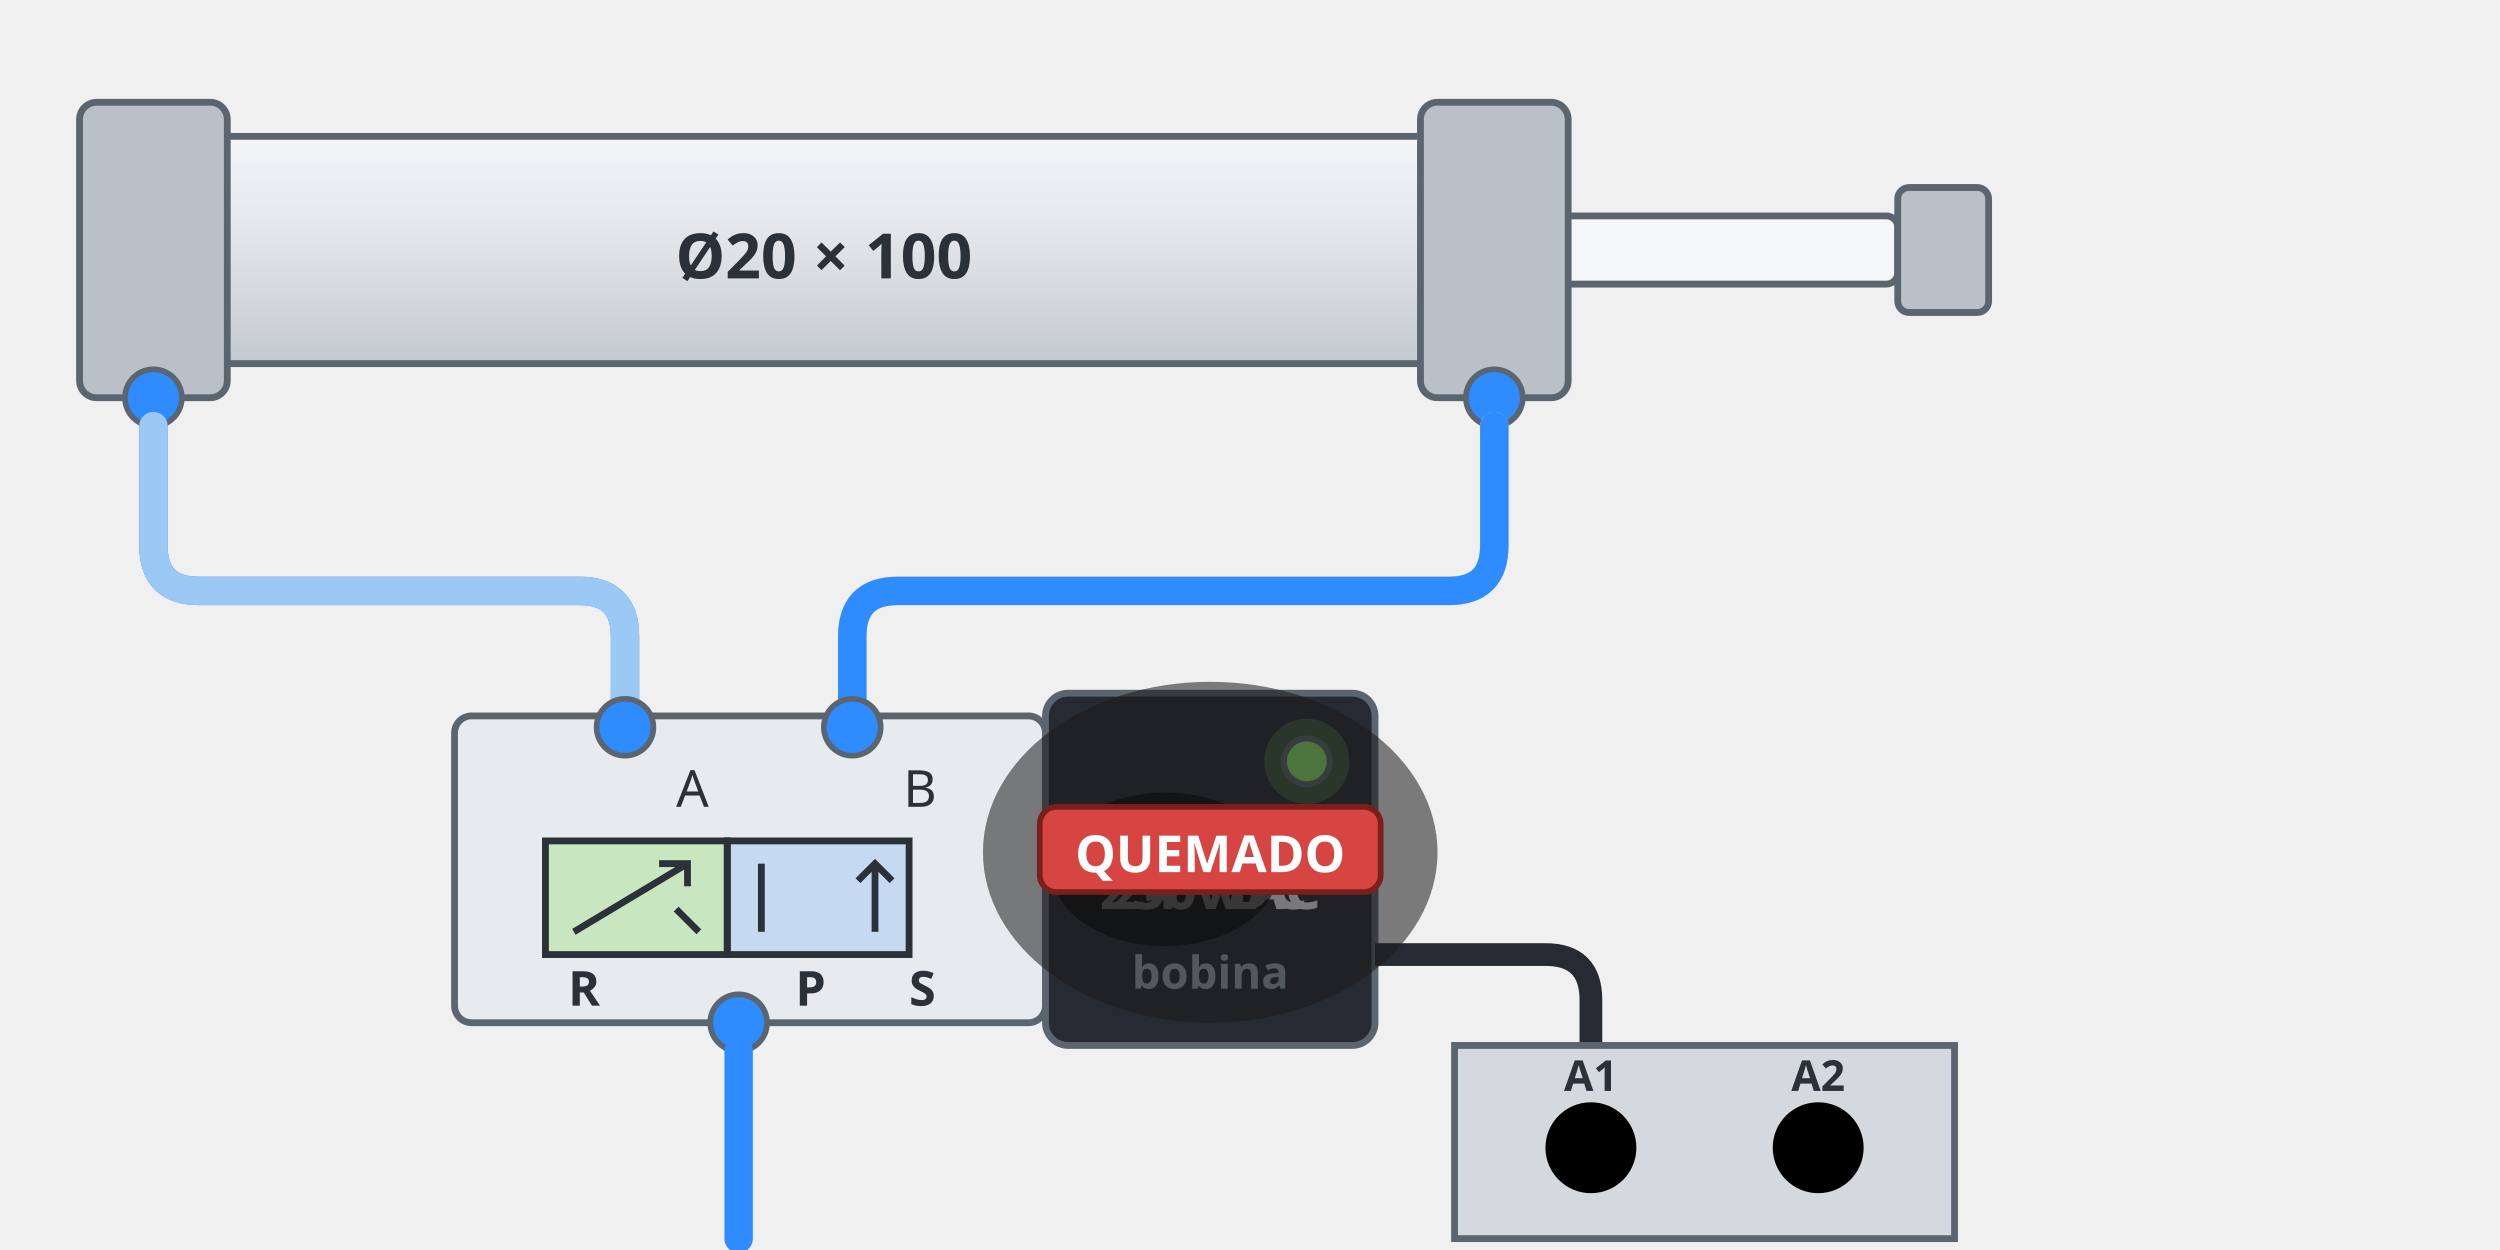
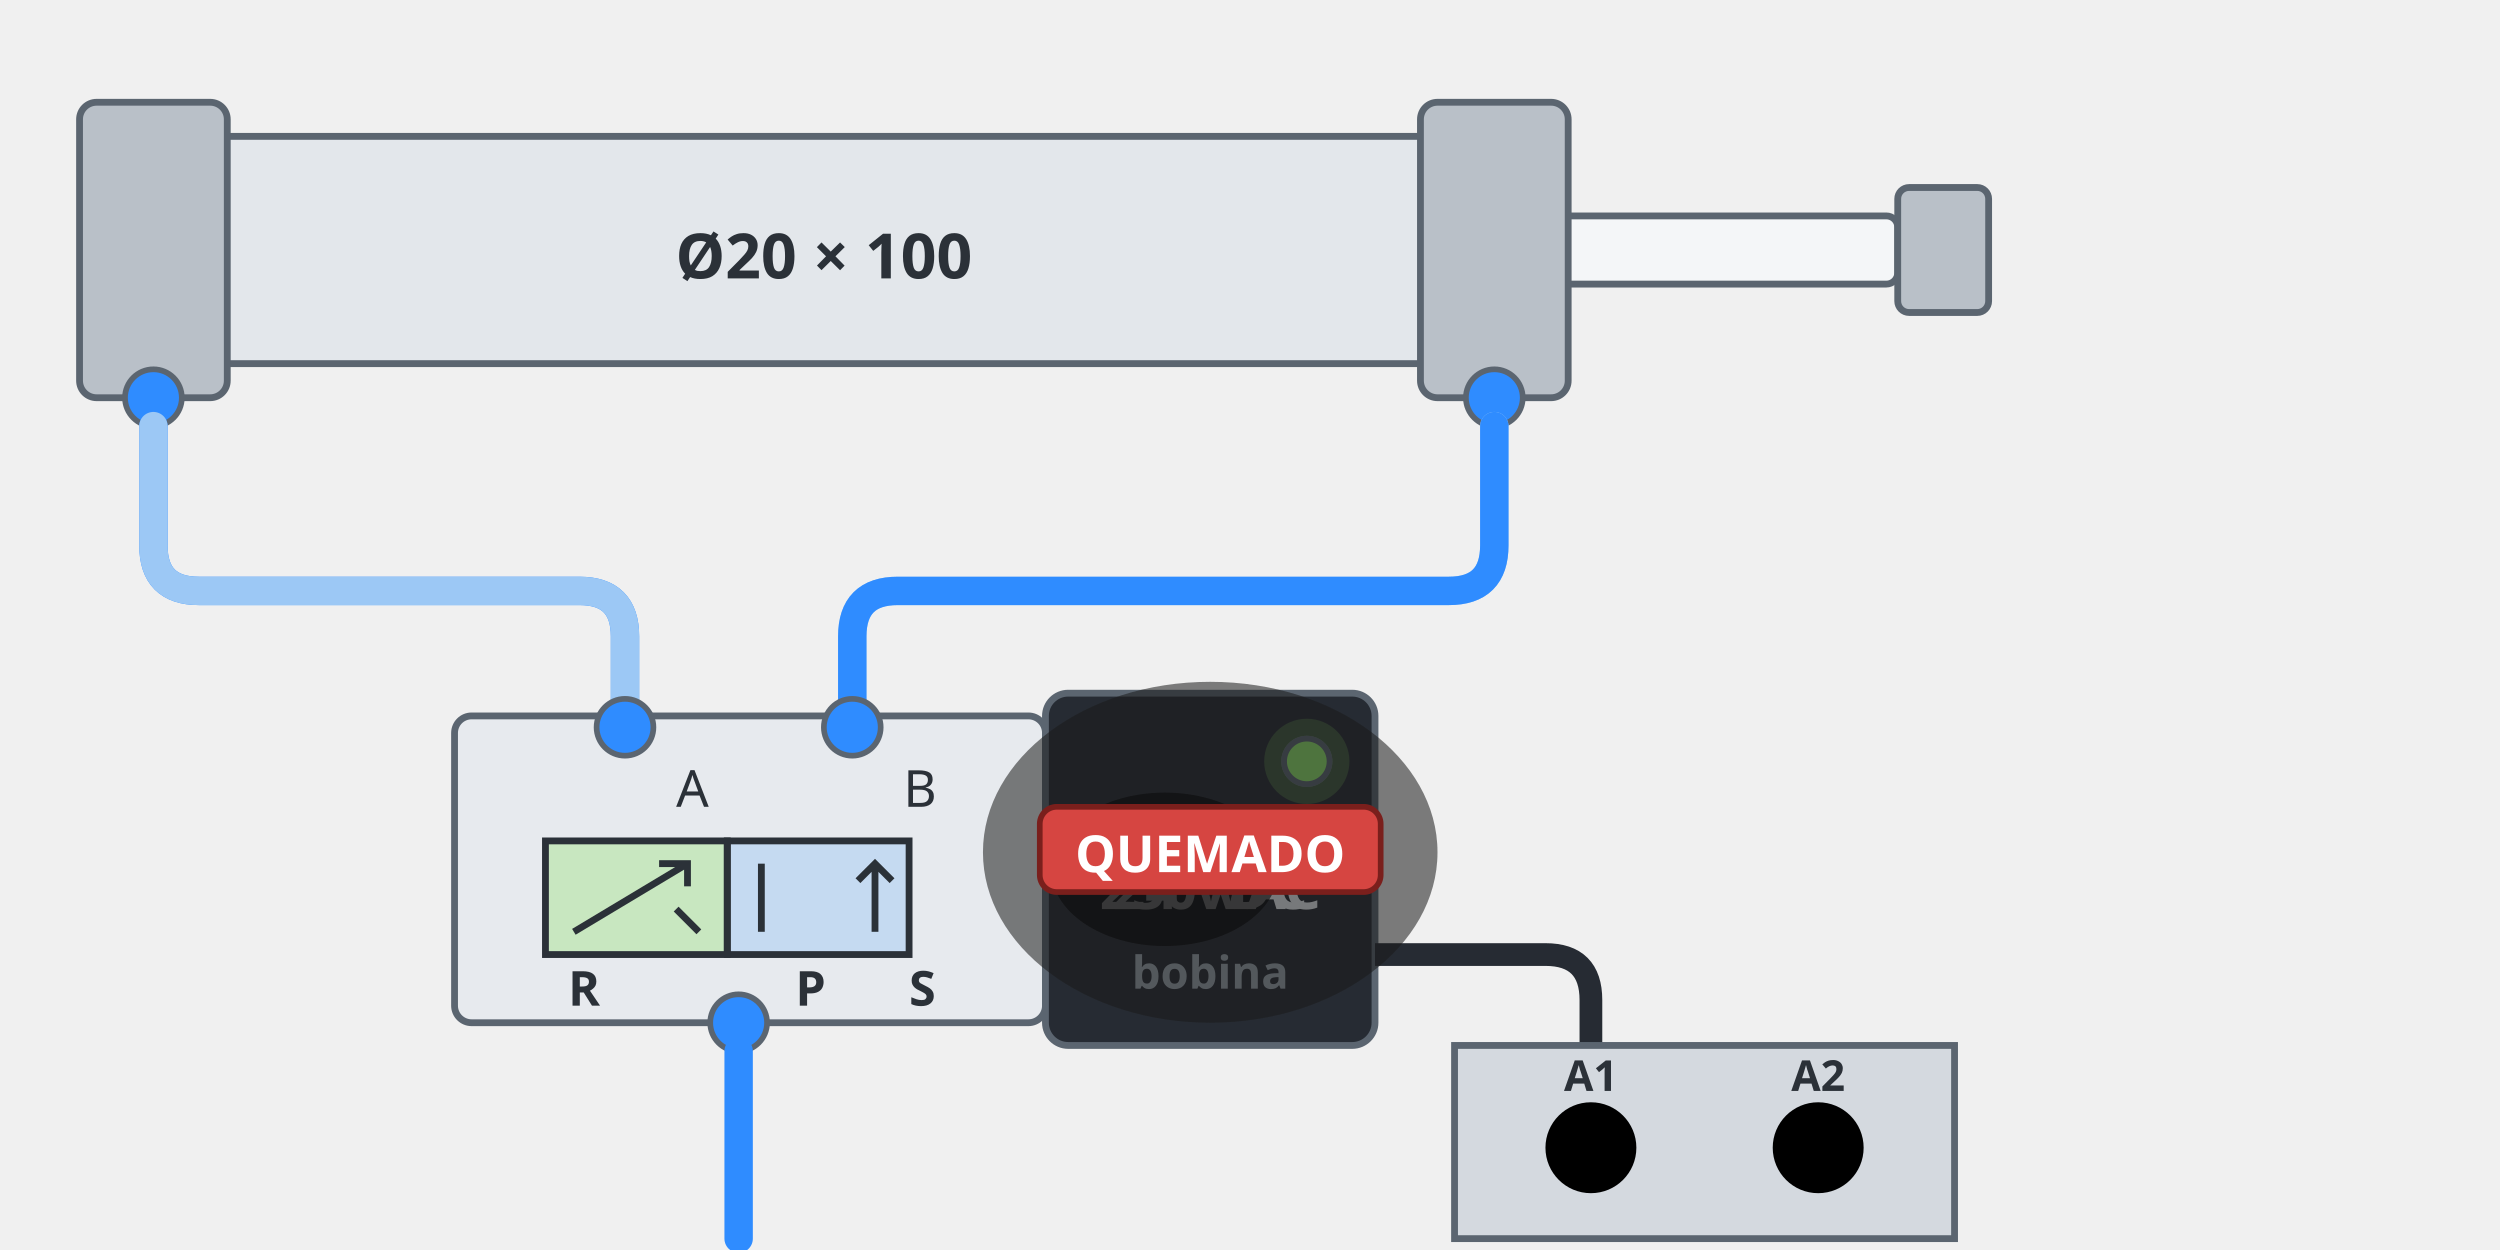
<svg xmlns="http://www.w3.org/2000/svg" viewBox="0 0 440 220" width="440" height="220" font-family="Segoe UI,Noto Sans,Arial,sans-serif">
  <defs>
-     <linearGradient id="jwc-mot" x1="0" y1="0" x2="0" y2="1">
-       <stop offset="0" stop-color="#4f86c6" />
-       <stop offset=".5" stop-color="#2f62a0" />
-       <stop offset="1" stop-color="#244c7c" />
-     </linearGradient>
-     <linearGradient id="jwc-cyl" x1="0" y1="0" x2="0" y2="1">
-       <stop offset="0" stop-color="#f4f6f8" />
-       <stop offset=".5" stop-color="#dfe3e8" />
-       <stop offset="1" stop-color="#c3c9d0" />
-     </linearGradient>
-     <linearGradient id="jwc-zone" x1="0" y1="0" x2="1" y2="0">
-       <stop offset="0" stop-color="#7cb342" stop-opacity=".55" />
-       <stop offset="1" stop-color="#7cb342" stop-opacity=".2" />
-     </linearGradient>
    <pattern id="jwc-hys" width="5" height="5" patternUnits="userSpaceOnUse" patternTransform="rotate(45)">
      <rect width="5" height="5" fill="#f0a020" fill-opacity=".18" />
      <line x1="0" y1="0" x2="0" y2="5" stroke="#f0a020" stroke-width="1.4" />
    </pattern>
  </defs>
  <g data-translate="out.position:0:1:x:80">
    <rect x="150" y="38" width="184" height="12" rx="2" fill="#f4f6f8" stroke="#5b6570" stroke-width="1.2" />
    <rect x="334" y="33" width="16" height="22" rx="2" fill="#b9c0c8" stroke="#5b6570" stroke-width="1.2" />
  </g>
-   <rect x="20" y="24" width="250" height="40" rx="4" fill="url(#jwc-cyl)" stroke="#5b6570" stroke-width="1.2" />
+   <rect x="20" y="24" width="250" height="40" rx="4" fill="#e3e7eb" stroke="#5b6570" stroke-width="1.2" />
  <rect x="14" y="18" width="26" height="52" rx="3" fill="#b9c0c8" stroke="#5b6570" stroke-width="1.2" />
  <rect x="250" y="18" width="26" height="52" rx="3" fill="#b9c0c8" stroke="#5b6570" stroke-width="1.2" />
  <text x="145" y="49" font-size="11" font-weight="700" fill="#2b3138" text-anchor="middle">Ø20 × 100</text>
  <circle cx="27" cy="70" r="5" fill="#2f8cff" stroke="#5b6570" stroke-width="1" />
  <circle cx="263" cy="70" r="5" fill="#2f8cff" stroke="#5b6570" stroke-width="1" />
  <g data-show="out.energized">
    <path d="M27 75 V96 Q27 104 35 104 H102 Q110 104 110 112 V126" fill="none" stroke="#2f8cff" stroke-width="5" stroke-linecap="round" />
    <path d="M263 75 V96 Q263 104 255 104 H158 Q150 104 150 112 V126" fill="none" stroke="#9cc8f5" stroke-width="5" stroke-linecap="round" />
  </g>
  <g data-show="!out.energized">
    <path d="M27 75 V96 Q27 104 35 104 H102 Q110 104 110 112 V126" fill="none" stroke="#9cc8f5" stroke-width="5" stroke-linecap="round" />
    <path d="M263 75 V96 Q263 104 255 104 H158 Q150 104 150 112 V126" fill="none" stroke="#2f8cff" stroke-width="5" stroke-linecap="round" />
  </g>
  <rect x="80" y="126" width="104" height="54" rx="3" fill="#e7eaee" stroke="#5b6570" stroke-width="1.2" />
  <circle cx="110" cy="128" r="5" fill="#2f8cff" stroke="#5b6570" stroke-width="1" />
  <text x="119" y="142" font-size="9" font-weight="start" fill="#2b3138" text-anchor="600">A</text>
  <circle cx="150" cy="128" r="5" fill="#2f8cff" stroke="#5b6570" stroke-width="1" />
  <text x="159" y="142" font-size="9" font-weight="start" fill="#2b3138" text-anchor="600">B</text>
  <rect x="96" y="148" width="32" height="20" fill="#8ee26a" stroke="none" stroke-width="0" opacity=".35" data-show="out.energized" />
  <rect x="128" y="148" width="32" height="20" fill="#9cc8f5" stroke="none" stroke-width="0" opacity=".45" data-show="!out.energized" />
  <g stroke="#2b3138" stroke-width="1.2" fill="none">
    <rect x="96" y="148" width="32" height="20" />
    <rect x="128" y="148" width="32" height="20" />
  </g>
  <path d="M101 164 l20 -12 M116 152 h5 v4 M123 164 l-4 -4" fill="none" stroke="#2b3138" stroke-width="1.2" />
  <path d="M134 152 v12 M154 164 v-12 M151 155 l3 -3 l3 3" fill="none" stroke="#2b3138" stroke-width="1.2" />
  <text x="100" y="177" font-size="8.5" font-weight="700" fill="#2b3138" text-anchor="600">R</text>
  <text x="140" y="177" font-size="8.5" font-weight="700" fill="#2b3138" text-anchor="600">P</text>
  <text x="160" y="177" font-size="8.5" font-weight="700" fill="#2b3138" text-anchor="600">S</text>
  <circle cx="130" cy="180" r="5" fill="#2f8cff" stroke="#5b6570" stroke-width="1" />
  <path d="M130 185 V218" fill="none" stroke="#2f8cff" stroke-width="5" stroke-linecap="round" />
  <rect x="184" y="122" width="58" height="62" rx="4" fill="#262b33" stroke="#5b6570" stroke-width="1.2" />
  <circle cx="230" cy="134" r="4" fill="#4a5058" stroke="#5b6570" stroke-width="1" />
  <g data-show="out.energized">
    <circle cx="230" cy="134" r="7.5" fill="#8ee26a" stroke="none" stroke-width="0" opacity=".25" />
    <circle cx="230" cy="134" r="4" fill="#8ee26a" stroke="#5b6570" stroke-width="1" />
  </g>
  <g data-show="param.coil=24VDC">
    <text x="213" y="160" font-size="10" font-weight="700" fill="#e9edf1" text-anchor="middle">24 VDC</text>
  </g>
  <g data-show="param.coil=230VAC">
    <text x="213" y="160" font-size="10" font-weight="700" fill="#e9edf1" text-anchor="middle">230 VAC</text>
  </g>
  <text x="213" y="174" font-size="8" font-weight="600" fill="#9aa3ad" text-anchor="middle">bobina</text>
  <path d="M242 168 H272 Q280 168 280 176 V184" fill="none" stroke="#262b33" stroke-width="4" />
  <rect x="256" y="184" width="88" height="34" fill="#d4d9df" stroke="#5b6570" stroke-width="1.2" />
  <circle cx="280" cy="202" r="7" fill="#f4f6f8" stroke="#5b6570" stroke-width="1.2" />
  <circle cx="280" cy="202" r="4.8" fill="none" stroke="#c9cfd6" stroke-width="1" />
  <path d="M276.5 202h7 M280 198.5v7" fill="none" stroke="#39414b" stroke-width="1.8" stroke-linecap="round" />
  <circle class="jw-term" data-term="A1" cx="280" cy="202" r="8" />
  <text x="280" y="192" font-size="7.5" font-weight="700" fill="#2b3138" text-anchor="middle">A1</text>
  <circle cx="320" cy="202" r="7" fill="#f4f6f8" stroke="#5b6570" stroke-width="1.2" />
  <circle cx="320" cy="202" r="4.8" fill="none" stroke="#c9cfd6" stroke-width="1" />
  <path d="M316.5 202h7 M320 198.5v7" fill="none" stroke="#39414b" stroke-width="1.8" stroke-linecap="round" />
  <circle class="jw-term" data-term="A2" cx="320" cy="202" r="8" />
  <text x="320" y="192" font-size="7.5" font-weight="700" fill="#2b3138" text-anchor="middle">A2</text>
  <g data-show="damaged">
    <ellipse cx="213" cy="150" rx="40" ry="30" fill="#1a1a1a" opacity=".55" />
    <ellipse cx="205.0" cy="153.0" rx="20.0" ry="13.5" fill="#0b0b0b" opacity=".6" />
    <rect x="183" y="142" width="60" height="15" rx="3" fill="#d64541" stroke="#7a1f1c" stroke-width="1" />
    <text x="213" y="153.5" font-size="9" font-weight="800" fill="#fff" text-anchor="middle">QUEMADO</text>
  </g>
</svg>
